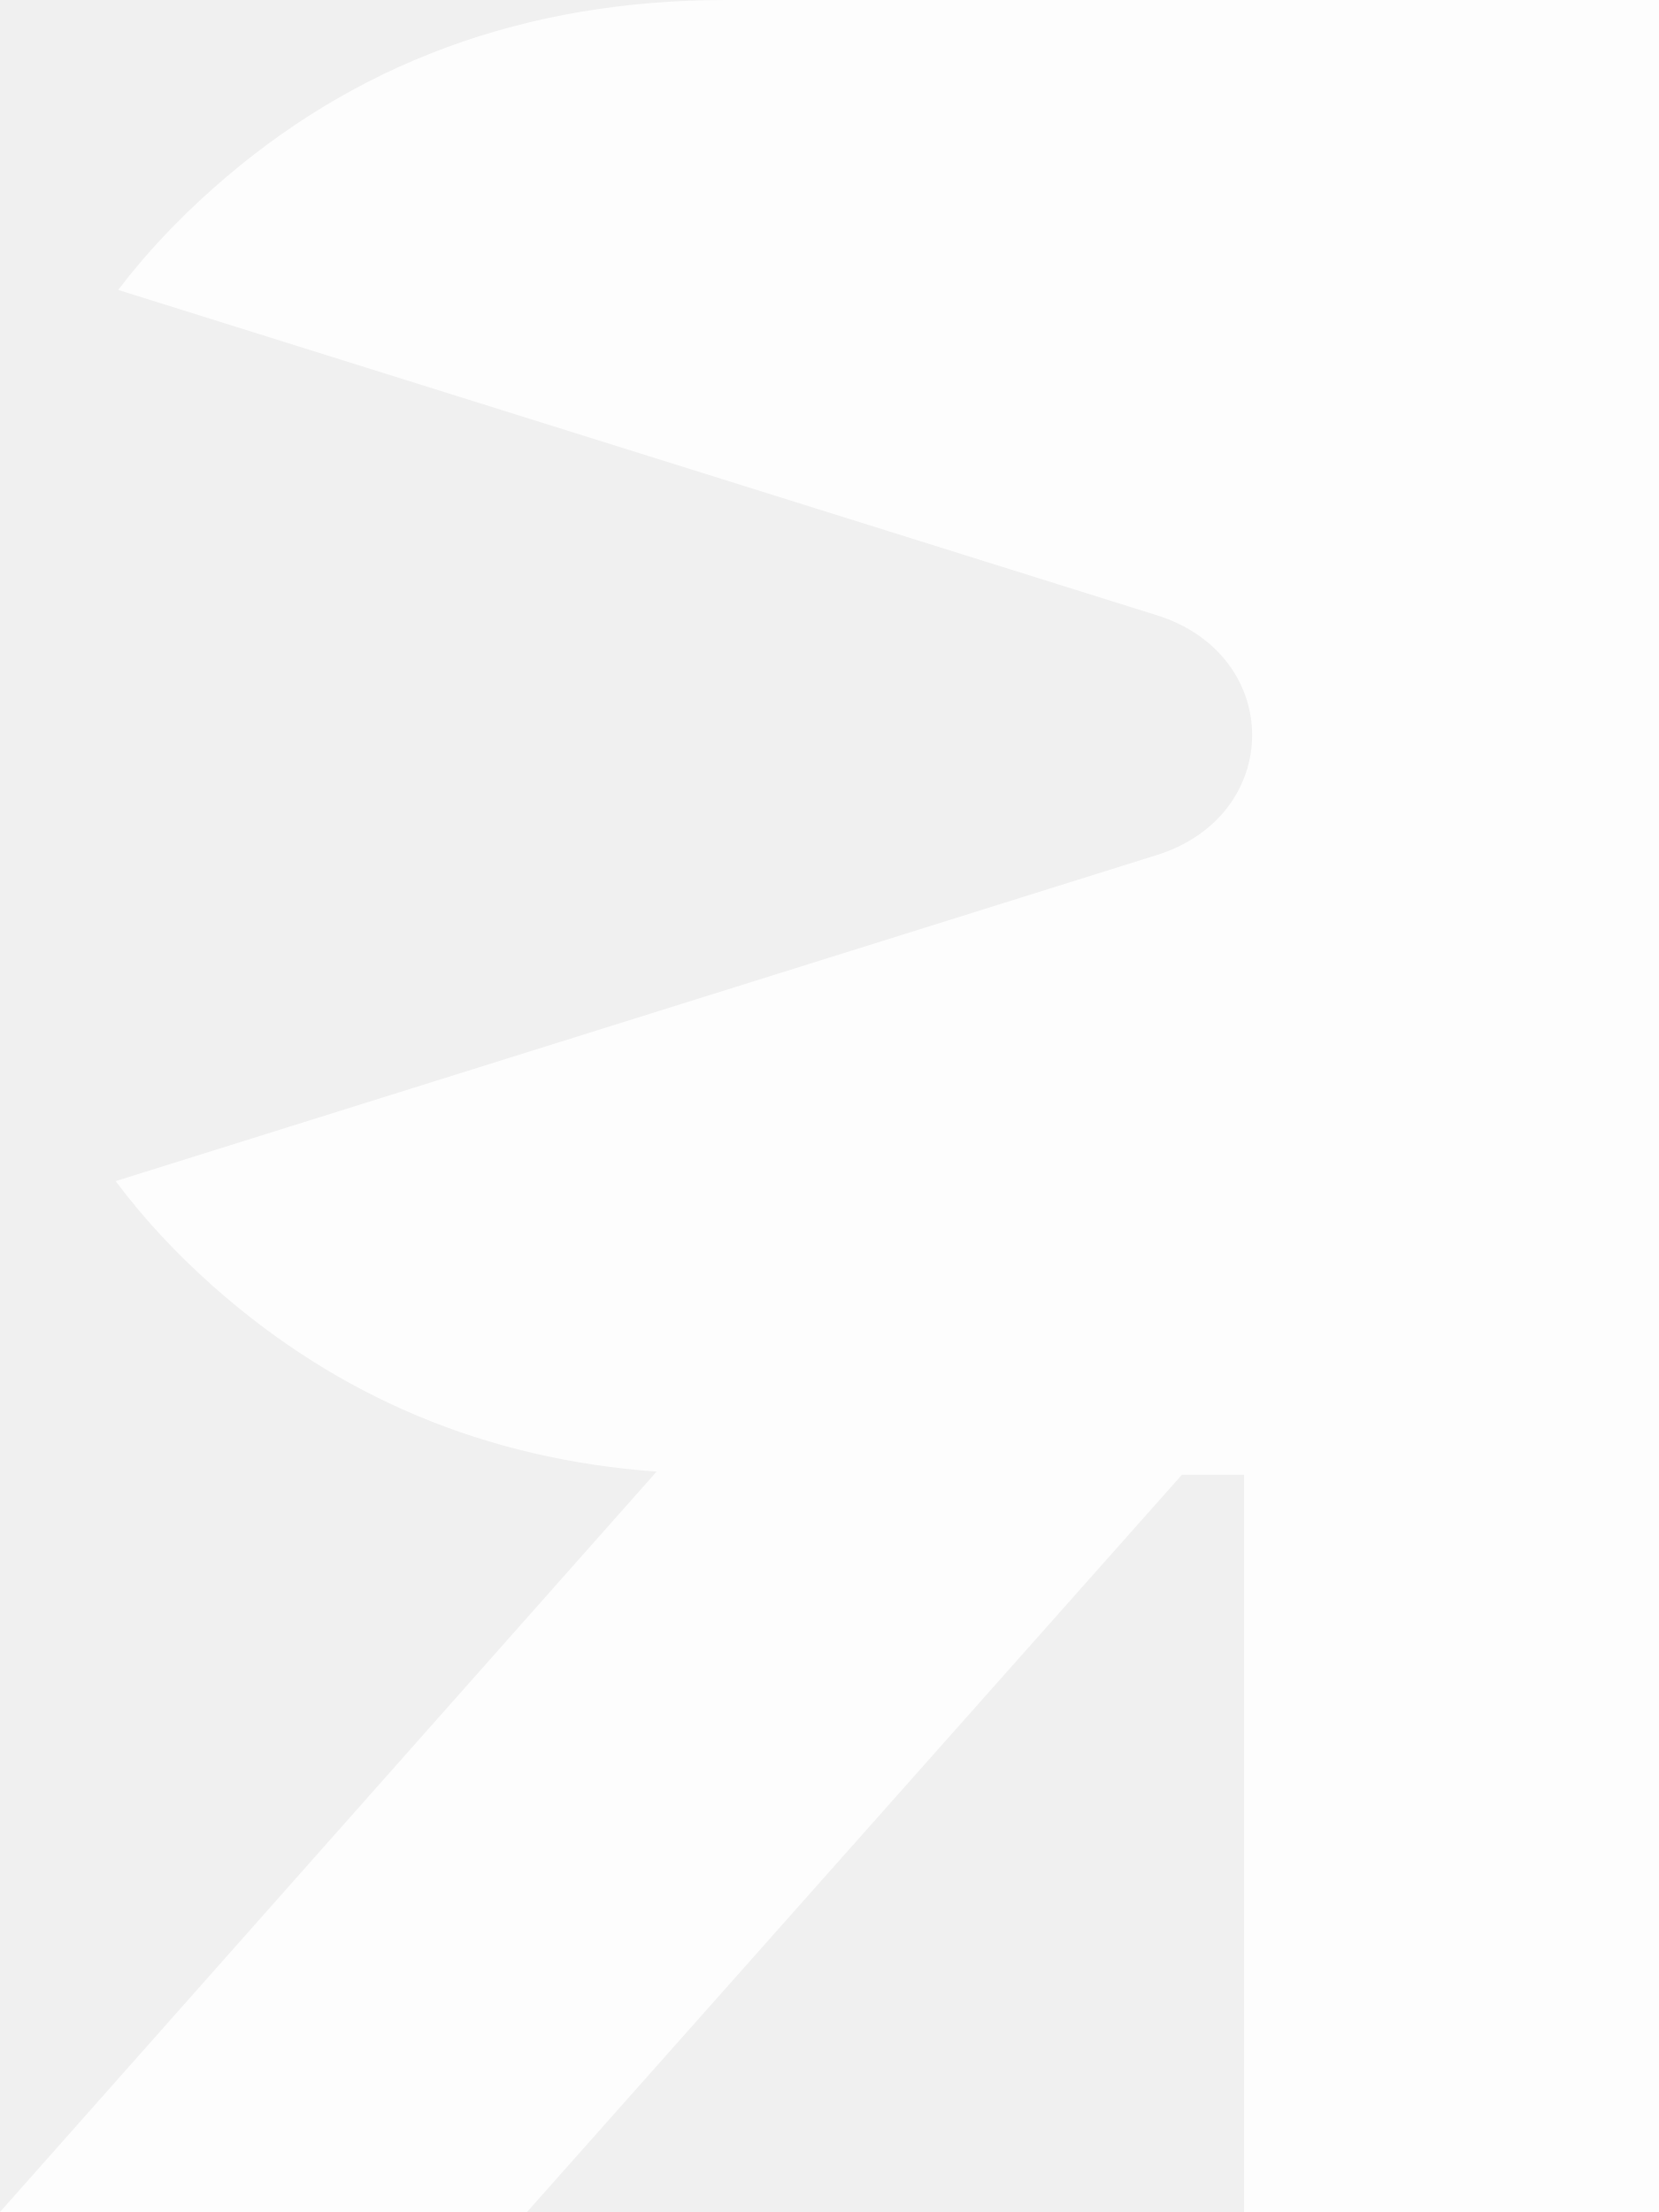
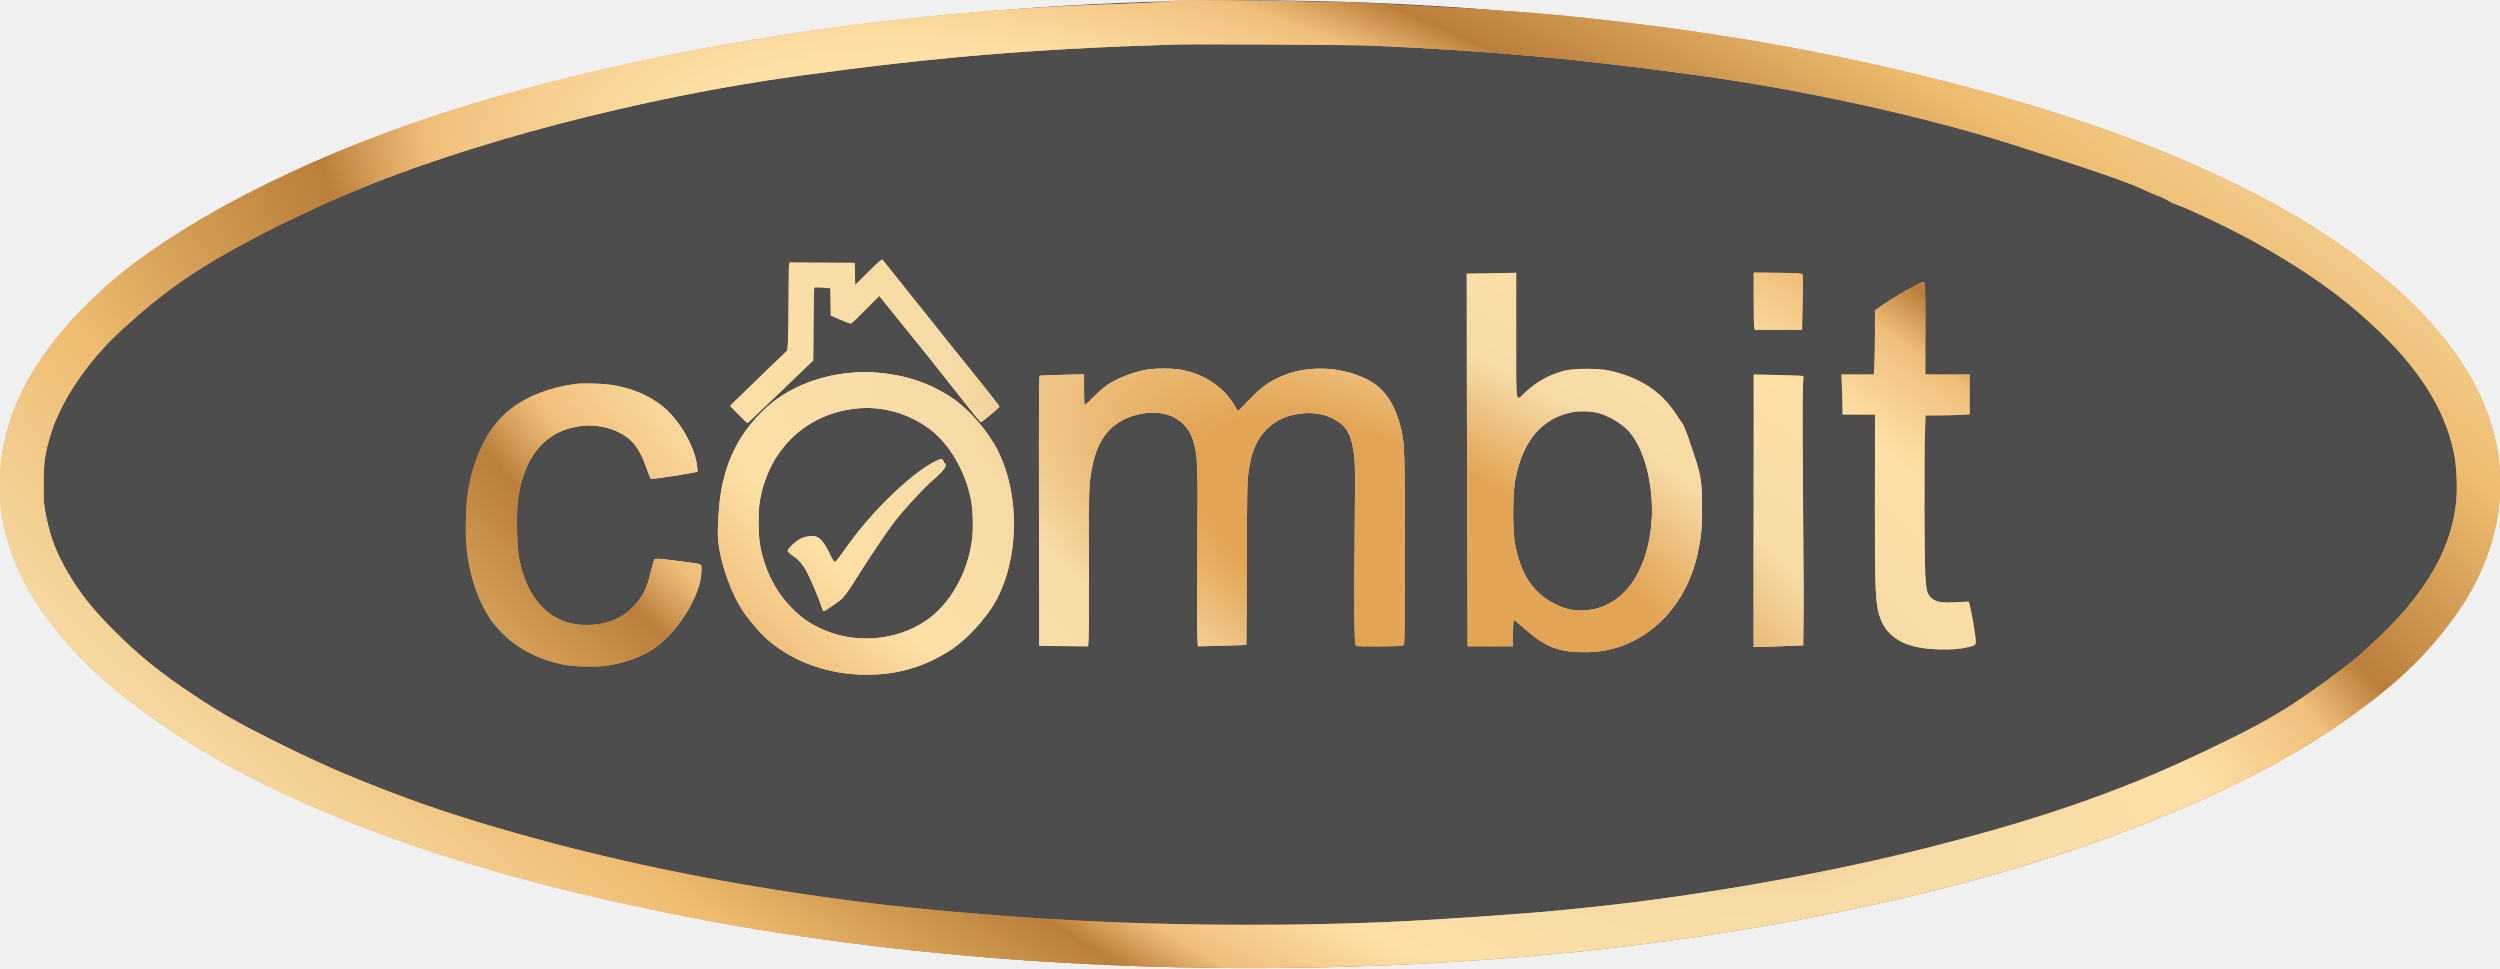
- <svg xmlns="http://www.w3.org/2000/svg" width="24" height="32" viewBox="0 0 24 32" fill="none">
-   <path d="M10.5 0C7.598 0 5.123 0.91 3.075 2.733C2.554 3.195 2.099 3.683 1.71 4.194L16.731 8.899C18.575 9.475 18.575 11.795 16.731 12.371L1.673 17.087C2.069 17.616 2.535 18.121 3.075 18.601C4.892 20.215 7.033 21.112 9.499 21.289L0 32H7.624L17.099 21.334H17.998V32H24V0H10.5Z" fill="#FDFDFD" />
+ <svg xmlns="http://www.w3.org/2000/svg" width="111" height="43" viewBox="0 0 682 264" fill="none">
+   <g clip-path="url(#clip0_83_5)">
+     <ellipse cx="340.5" cy="131" rx="332.5" ry="131" fill="#4D4D4D" />
+     <path fill-rule="evenodd" clip-rule="evenodd" d="M320.244 0.114C319.996 0.363 313.529 0.721 303.142 1.061C242.167 3.058 179.972 12.793 128.042 28.469C88.566 40.384 52.558 58.094 30.88 76.255C27.496 79.09 21.192 85.253 18.559 88.3C7.854 100.691 2.447 111.51 0.431 124.571C-0.149 128.325 -0.142 136.502 0.443 140.083C2.676 153.751 8.792 165.164 20.881 178.222C32.749 191.042 54.67 205.934 76.781 216.196C106.595 230.034 140.1 240.453 182.263 248.996C244.948 261.698 316.906 266.504 388.421 262.767C438.751 260.137 485.517 253.386 529.154 242.451C573.479 231.344 613.48 214.764 639.181 196.845C651.682 188.13 659.377 181.191 666.689 172.039C675.019 161.614 679.793 151.178 681.576 139.5C682.144 135.776 682.141 127.807 681.569 124.152C679.916 113.589 675.673 103.978 668.445 94.424C660.275 83.624 649.691 74.123 634.755 64.182C612.441 49.331 580.644 35.851 543.716 25.59C510.415 16.336 477.509 9.973 441.079 5.741C423.842 3.738 414.916 3.012 393.78 1.891C384.169 1.381 375.623 0.898 374.79 0.819C370.18 0.377 320.621 -0.263 320.244 0.114ZM320.384 12.052C281.859 13.241 254.619 15.517 217.398 20.656C174.907 26.523 127.668 38.886 95.072 52.672C79.849 59.11 63.731 67.359 53.691 73.851C46.585 78.446 41.148 82.697 33.465 89.666C24.076 98.183 16.643 109.1 13.766 118.599C12.223 123.697 11.894 126.094 11.906 132.152C11.916 137.249 11.953 137.692 12.65 141.016C13.863 146.805 15.379 150.73 18.416 155.938C21.812 161.766 25.289 166.134 31.328 172.161C37.933 178.754 43.983 183.633 52.81 189.487C60.174 194.371 64.793 197.023 73.752 201.513C86.189 207.746 93.672 211.056 106.139 215.843C118.289 220.507 129.565 224.137 145.4 228.482C173.281 236.132 202.793 241.893 234.989 245.97C253.988 248.376 281.085 250.548 303.492 251.461C327.011 252.42 355.159 252.419 377.703 251.458C392.248 250.839 415.851 249.226 427.099 248.084C427.74 248.019 429.837 247.806 431.759 247.611C461.711 244.572 495.78 238.675 523.562 231.723C554.841 223.896 577.398 216.176 599.544 205.718C617.533 197.224 623.417 193.817 635.868 184.681C642.436 179.862 642.265 180.004 648.67 174.024C656.261 166.937 661.98 159.563 665.586 152.212C667.951 147.391 669.392 142.479 670.026 137.073C670.456 133.401 670.174 126.962 669.428 123.405C666.884 111.285 659.744 100.118 647.053 88.411C638.098 80.15 628.936 73.69 615.421 66.107C609.142 62.584 596.75 56.664 593.229 55.505C592.717 55.336 592.14 55.074 591.948 54.923C591.411 54.5 589.376 53.526 588.336 53.194C587.824 53.031 586.356 52.394 585.074 51.779C580.492 49.581 571.355 46.426 548.726 39.227C524.715 31.588 491.923 24.401 462.981 20.434C430.013 15.914 407.775 13.882 374.557 12.352C369.578 12.123 325.923 11.881 320.384 12.052ZM236.918 74.033L233.296 77.631L233.23 74.616L233.165 71.601L224.278 71.54L215.392 71.478L215.26 72.006C215.187 72.296 215.123 76.627 215.117 81.631C215.111 86.634 215.039 91.797 214.957 93.104L214.808 95.48L207.793 102.24C203.934 105.958 200.424 109.369 199.991 109.819L199.205 110.637L201.489 112.992C202.744 114.288 203.85 115.319 203.946 115.284C204.041 115.248 208.107 111.397 212.982 106.724L221.845 98.228L221.913 88.374C221.95 82.954 222.053 78.448 222.142 78.359C222.231 78.27 223.251 78.272 224.409 78.364L226.513 78.53L226.577 82.257L226.641 85.984L229.258 87.126C230.697 87.754 232.008 88.215 232.17 88.151C232.333 88.087 234.133 86.37 236.17 84.336L239.873 80.637L243.264 84.866C245.129 87.192 247.608 90.249 248.773 91.661C250.953 94.3 254.942 99.303 262.873 109.344C265.372 112.508 267.469 115.098 267.533 115.099C267.818 115.104 272.659 111.068 272.658 110.825C272.658 110.676 270.115 107.401 267.008 103.547C263.9 99.693 260.39 95.337 259.208 93.867C257.166 91.329 241.391 71.536 240.814 70.789C240.584 70.49 239.973 70.998 236.918 74.033ZM405.991 74.458L400.106 74.524L400.166 106.302C400.199 123.779 400.254 146.659 400.288 157.147L400.349 176.216H406.521H412.693L412.702 173.942C412.712 171.378 412.849 169.217 413.011 169.055C413.071 168.995 414.056 169.787 415.2 170.813C420.997 176.017 424.258 177.5 430.517 177.778C436.208 178.031 440.761 177.13 445.429 174.826C454.309 170.443 460.726 161.793 463.1 151.006C464.097 146.474 464.302 144.272 464.294 138.195C464.284 130.275 464.152 129.621 460.388 118.766C459.819 117.124 459.146 115.549 458.893 115.267C458.64 114.984 457.852 113.849 457.142 112.744C453.201 106.614 447.1 102.69 438.789 100.941C435.819 100.316 429.091 100.379 426.632 101.055C422.557 102.174 419.387 103.923 416.249 106.782C413.286 109.482 413.625 111.446 413.625 91.552V74.283L412.751 74.337C412.27 74.367 409.229 74.421 405.991 74.458ZM478.399 81.349C478.399 85.257 478.464 88.781 478.545 89.182L478.69 89.911H485.148H491.606L491.769 82.409C491.883 77.118 491.856 74.833 491.678 74.654C491.511 74.487 489.195 74.373 484.912 74.322L478.399 74.245V81.349ZM522.388 77.85C519.704 79.24 515.191 81.941 513.174 83.366L511.485 84.559V90.114C511.485 93.169 511.416 97.103 511.333 98.855L511.18 102.041H506.753H502.325L502.477 105.714C502.561 107.735 502.63 110.202 502.63 111.196L502.631 113.004H507.065H511.498L511.465 135.221C511.426 161.662 511.594 165.119 513.112 168.976C514.515 172.537 517.66 175.096 521.982 176.193C526.093 177.236 532.687 177.394 536.479 176.54C538.802 176.016 538.98 175.897 538.977 174.867C538.972 173.317 538.005 167.514 537.32 164.927L537.079 164.019L533.657 164.179C529.476 164.374 528.115 164.141 526.876 163.02C525.717 161.973 525.458 160.975 525.218 156.634C524.98 152.343 524.932 123.561 525.153 117.473L525.306 113.237L528.706 113.236C530.576 113.235 533.286 113.167 534.727 113.084L537.348 112.932V107.486V102.041H531.29H525.232V89.586C525.232 78.445 525.193 77.117 524.864 76.991C524.361 76.797 524.537 76.736 522.388 77.85ZM312.717 100.77C308.947 101.453 304.89 103.038 302.062 104.933C301.204 105.508 299.508 106.981 298.293 108.208C297.079 109.434 296.004 110.438 295.905 110.438C295.806 110.438 295.726 108.541 295.726 106.223V102.008L289.842 102.159C286.607 102.242 283.828 102.351 283.667 102.402C283.434 102.474 283.387 109.968 283.434 139.296L283.493 176.099L290.169 176.161L296.845 176.223L296.997 173.829C297.08 172.512 297.116 162.984 297.078 152.657C297.005 133.319 297.058 131.808 297.965 127.232C299.487 119.549 303.065 115.163 309.366 113.256C313.111 112.122 317.088 112.24 319.88 113.568C322.956 115.03 324.861 117.442 325.779 121.036C326.704 124.655 326.778 127.22 326.606 149.509C326.515 161.183 326.517 171.97 326.61 173.479L326.779 176.223L333.329 176.071C336.932 175.987 339.932 175.871 339.996 175.814C340.06 175.757 340.126 166.088 340.143 154.329C340.173 132.491 340.218 130.717 340.823 127.19C341.604 122.631 343.029 119.524 345.465 117.064C348.151 114.352 351.627 112.896 356.09 112.613C361.105 112.295 365.946 114.459 367.784 117.841C368.665 119.462 369.315 122.424 369.566 125.966C369.698 127.838 369.686 135.879 369.533 147.176C369.308 163.864 369.44 175.679 369.857 176.097C370.112 176.352 381.797 176.291 382.435 176.031L383.05 175.781L383.204 171.508C383.289 169.158 383.319 157.211 383.271 144.96C383.175 120.706 383.142 120.047 381.795 115.384C379.989 109.133 377.221 105.488 372.558 103.22C365.313 99.697 355.891 99.544 348.948 102.836C345.657 104.397 344.098 105.565 340.775 108.959L337.709 112.09L336.522 110.122C333.64 105.345 328.217 101.82 322.114 100.754C319.686 100.33 315.099 100.338 312.717 100.77ZM232.015 101.609C222.832 102.419 214.306 106.051 208.463 111.644C201.841 117.981 198.081 125.285 196.596 134.696C196.077 137.982 195.695 144.316 195.869 146.709C196.347 153.228 199.536 162.226 203.178 167.326C205.097 170.013 207.725 172.973 209.643 174.608C216.691 180.615 226.3 183.971 236.427 183.963C245.125 183.956 252.479 181.748 259.727 176.967C263.656 174.375 268.915 168.674 271.423 164.286C278.013 152.754 278.371 135.134 272.263 122.938C269.548 117.518 264.329 111.509 259.611 108.372C253.698 104.44 247.192 102.234 239.572 101.576C236.535 101.314 235.301 101.319 232.015 101.609ZM478.399 139.23V176.401L482.302 176.303C484.448 176.248 487.489 176.144 489.059 176.07L491.913 175.936L491.962 170.886C492.042 162.535 492.037 160.799 491.847 133.064C491.74 117.473 491.752 105.579 491.874 104.49C491.989 103.463 492.018 102.558 491.94 102.478C491.861 102.398 488.782 102.271 485.098 102.196L478.399 102.059V139.23ZM157.169 104.614C150.371 105.465 144.123 107.824 139.56 111.262C133.425 115.886 129.283 123.882 127.591 134.374C127.093 137.46 126.899 145.837 127.247 149.212C127.846 155.015 129.175 159.98 131.34 164.496C132.991 167.94 134.625 170.287 137.062 172.716C141.207 176.845 146.693 179.711 153.182 181.135C155.957 181.743 161.974 181.982 164.895 181.6C169.644 180.979 174.133 179.473 177.596 177.339C184.546 173.057 191.341 162.287 191.341 155.554C191.341 153.554 192.033 153.86 185.633 153.03C179.65 152.254 178.81 152.198 178.516 152.553C178.382 152.714 177.904 154.35 177.454 156.187C176.479 160.167 175.71 161.871 173.843 164.195C170.5 168.355 165.998 170.385 160.114 170.385C157.259 170.385 154.894 169.904 152.779 168.895C147.031 166.153 143.396 160.768 141.675 152.448C141.067 149.505 140.821 140.792 141.24 136.967C142.145 128.687 145.277 122.505 150.297 119.093C155.673 115.438 163.325 114.976 169.061 117.961C172.637 119.822 174.51 122.302 176.404 127.685C176.916 129.141 177.42 130.406 177.523 130.497C177.793 130.735 190.293 128.794 190.289 128.515C190.213 123.579 186.763 116.533 182.237 112.072C178.445 108.335 172.606 105.661 166.498 104.864C163.739 104.504 159.051 104.379 157.169 104.614ZM233.19 111.385C219.434 112.983 209.275 123.096 207.171 137.284C206.794 139.821 206.865 145.858 207.3 148.342C208.571 155.605 211.742 161.729 216.677 166.449C218.978 168.65 220.795 169.892 223.814 171.332C232.917 175.67 244.368 174.829 252.624 169.215C259.024 164.865 263.857 156.486 265.105 147.578C265.561 144.323 265.449 139.159 264.855 136.121C263.378 128.558 259.08 121.12 253.902 117.167C247.912 112.593 240.531 110.533 233.19 111.385ZM429.019 112.324C420.557 113.986 415.305 120.207 413.352 130.881C412.671 134.608 412.602 144.231 413.232 147.875C414.699 156.368 418.18 161.689 424.226 164.68C426.93 166.017 428.576 166.419 431.344 166.419C441.318 166.419 448.552 158.091 450.322 144.572C451.63 134.583 449.151 123.13 444.514 117.744C442.54 115.451 438.467 113.071 435.41 112.424C433.638 112.049 430.659 112.002 429.019 112.324ZM254.485 126.089C248.092 129.563 237.954 139.39 231.538 148.331C228.069 153.165 227.885 153.383 227.522 153.081C227.355 152.943 226.754 151.853 226.185 150.658C225.062 148.3 223.888 146.812 222.793 146.358C221.816 145.953 219.842 146.168 218.479 146.829C217.165 147.466 214.874 149.579 214.874 150.154C214.874 150.367 215.481 150.953 216.222 151.457C218.146 152.764 219.134 153.964 220.429 156.56C221.628 158.964 223.715 163.989 224.209 165.661C224.369 166.206 224.573 166.652 224.661 166.652C224.923 166.652 227.704 164.803 229.144 163.672C230.27 162.787 230.953 161.875 233.44 157.93C237.859 150.919 242.161 144.554 244.379 141.746C247.037 138.381 252.37 132.63 254.318 131.031C256.472 129.261 257.98 127.542 257.98 126.857C257.98 126.55 257.877 126.299 257.751 126.299C257.625 126.299 257.457 126.037 257.376 125.716C257.169 124.889 256.544 124.97 254.485 126.089Z" fill="url(#paint0_angular_83_5)" />
+     <path fill-rule="evenodd" clip-rule="evenodd" d="M320.244 0.114C319.996 0.363 313.529 0.721 303.142 1.061C242.167 3.058 179.972 12.793 128.042 28.469C88.566 40.384 52.558 58.094 30.88 76.255C27.496 79.09 21.192 85.253 18.559 88.3C7.854 100.691 2.447 111.51 0.431 124.571C-0.149 128.325 -0.142 136.502 0.443 140.083C2.676 153.751 8.792 165.164 20.881 178.222C32.749 191.042 54.67 205.934 76.781 216.196C106.595 230.034 140.1 240.453 182.263 248.996C244.948 261.698 316.906 266.504 388.421 262.767C438.751 260.137 485.517 253.386 529.154 242.451C573.479 231.344 613.48 214.764 639.181 196.845C651.682 188.13 659.377 181.191 666.689 172.039C675.019 161.614 679.793 151.178 681.576 139.5C682.144 135.776 682.141 127.807 681.569 124.152C679.916 113.589 675.673 103.978 668.445 94.424C660.275 83.624 649.691 74.123 634.755 64.182C612.441 49.331 580.644 35.851 543.716 25.59C510.415 16.336 477.509 9.973 441.079 5.741C423.842 3.738 414.916 3.012 393.78 1.891C384.169 1.381 375.623 0.898 374.79 0.819C370.18 0.377 320.621 -0.263 320.244 0.114ZM320.384 12.052C281.859 13.241 254.619 15.517 217.398 20.656C174.907 26.523 127.668 38.886 95.072 52.672C79.849 59.11 63.731 67.359 53.691 73.851C46.585 78.446 41.148 82.697 33.465 89.666C24.076 98.183 16.643 109.1 13.766 118.599C12.223 123.697 11.894 126.094 11.906 132.152C11.916 137.249 11.953 137.692 12.65 141.016C13.863 146.805 15.379 150.73 18.416 155.938C21.812 161.766 25.289 166.134 31.328 172.161C37.933 178.754 43.983 183.633 52.81 189.487C60.174 194.371 64.793 197.023 73.752 201.513C86.189 207.746 93.672 211.056 106.139 215.843C118.289 220.507 129.565 224.137 145.4 228.482C173.281 236.132 202.793 241.893 234.989 245.97C253.988 248.376 281.085 250.548 303.492 251.461C327.011 252.42 355.159 252.419 377.703 251.458C392.248 250.839 415.851 249.226 427.099 248.084C427.74 248.019 429.837 247.806 431.759 247.611C461.711 244.572 495.78 238.675 523.562 231.723C554.841 223.896 577.398 216.176 599.544 205.718C617.533 197.224 623.417 193.817 635.868 184.681C642.436 179.862 642.265 180.004 648.67 174.024C656.261 166.937 661.98 159.563 665.586 152.212C667.951 147.391 669.392 142.479 670.026 137.073C670.456 133.401 670.174 126.962 669.428 123.405C666.884 111.285 659.744 100.118 647.053 88.411C638.098 80.15 628.936 73.69 615.421 66.107C609.142 62.584 596.75 56.664 593.229 55.505C592.717 55.336 592.14 55.074 591.948 54.923C591.411 54.5 589.376 53.526 588.336 53.194C587.824 53.031 586.356 52.394 585.074 51.779C580.492 49.581 571.355 46.426 548.726 39.227C524.715 31.588 491.923 24.401 462.981 20.434C430.013 15.914 407.775 13.882 374.557 12.352C369.578 12.123 325.923 11.881 320.384 12.052ZM236.918 74.033L233.296 77.631L233.23 74.616L233.165 71.601L224.278 71.54L215.392 71.478L215.26 72.006C215.187 72.296 215.123 76.627 215.117 81.631C215.111 86.634 215.039 91.797 214.957 93.104L214.808 95.48L207.793 102.24C203.934 105.958 200.424 109.369 199.991 109.819L199.205 110.637L201.489 112.992C202.744 114.288 203.85 115.319 203.946 115.284C204.041 115.248 208.107 111.397 212.982 106.724L221.845 98.228L221.913 88.374C221.95 82.954 222.053 78.448 222.142 78.359C222.231 78.27 223.251 78.272 224.409 78.364L226.513 78.53L226.577 82.257L226.641 85.984L229.258 87.126C230.697 87.754 232.008 88.215 232.17 88.151C232.333 88.087 234.133 86.37 236.17 84.336L239.873 80.637L243.264 84.866C245.129 87.192 247.608 90.249 248.773 91.661C250.953 94.3 254.942 99.303 262.873 109.344C265.372 112.508 267.469 115.098 267.533 115.099C267.818 115.104 272.659 111.068 272.658 110.825C272.658 110.676 270.115 107.401 267.008 103.547C263.9 99.693 260.39 95.337 259.208 93.867C257.166 91.329 241.391 71.536 240.814 70.789C240.584 70.49 239.973 70.998 236.918 74.033ZM405.991 74.458L400.106 74.524L400.166 106.302C400.199 123.779 400.254 146.659 400.288 157.147L400.349 176.216H406.521H412.693L412.702 173.942C412.712 171.378 412.849 169.217 413.011 169.055C413.071 168.995 414.056 169.787 415.2 170.813C420.997 176.017 424.258 177.5 430.517 177.778C436.208 178.031 440.761 177.13 445.429 174.826C454.309 170.443 460.726 161.793 463.1 151.006C464.097 146.474 464.302 144.272 464.294 138.195C464.284 130.275 464.152 129.621 460.388 118.766C459.819 117.124 459.146 115.549 458.893 115.267C458.64 114.984 457.852 113.849 457.142 112.744C453.201 106.614 447.1 102.69 438.789 100.941C435.819 100.316 429.091 100.379 426.632 101.055C422.557 102.174 419.387 103.923 416.249 106.782C413.286 109.482 413.625 111.446 413.625 91.552V74.283L412.751 74.337C412.27 74.367 409.229 74.421 405.991 74.458ZM478.399 81.349C478.399 85.257 478.464 88.781 478.545 89.182L478.69 89.911H485.148H491.606L491.769 82.409C491.883 77.118 491.856 74.833 491.678 74.654C491.511 74.487 489.195 74.373 484.912 74.322L478.399 74.245V81.349ZM522.388 77.85C519.704 79.24 515.191 81.941 513.174 83.366L511.485 84.559V90.114C511.485 93.169 511.416 97.103 511.333 98.855L511.18 102.041H506.753H502.325L502.477 105.714C502.561 107.735 502.63 110.202 502.63 111.196L502.631 113.004H507.065H511.498L511.465 135.221C511.426 161.662 511.594 165.119 513.112 168.976C514.515 172.537 517.66 175.096 521.982 176.193C526.093 177.236 532.687 177.394 536.479 176.54C538.802 176.016 538.98 175.897 538.977 174.867C538.972 173.317 538.005 167.514 537.32 164.927L537.079 164.019L533.657 164.179C529.476 164.374 528.115 164.141 526.876 163.02C525.717 161.973 525.458 160.975 525.218 156.634C524.98 152.343 524.932 123.561 525.153 117.473L525.306 113.237L528.706 113.236C530.576 113.235 533.286 113.167 534.727 113.084L537.348 112.932V107.486V102.041H531.29H525.232V89.586C525.232 78.445 525.193 77.117 524.864 76.991C524.361 76.797 524.537 76.736 522.388 77.85ZM312.717 100.77C308.947 101.453 304.89 103.038 302.062 104.933C301.204 105.508 299.508 106.981 298.293 108.208C297.079 109.434 296.004 110.438 295.905 110.438C295.806 110.438 295.726 108.541 295.726 106.223V102.008L289.842 102.159C286.607 102.242 283.828 102.351 283.667 102.402C283.434 102.474 283.387 109.968 283.434 139.296L283.493 176.099L290.169 176.161L296.845 176.223L296.997 173.829C297.08 172.512 297.116 162.984 297.078 152.657C297.005 133.319 297.058 131.808 297.965 127.232C299.487 119.549 303.065 115.163 309.366 113.256C313.111 112.122 317.088 112.24 319.88 113.568C322.956 115.03 324.861 117.442 325.779 121.036C326.704 124.655 326.778 127.22 326.606 149.509C326.515 161.183 326.517 171.97 326.61 173.479L326.779 176.223L333.329 176.071C336.932 175.987 339.932 175.871 339.996 175.814C340.06 175.757 340.126 166.088 340.143 154.329C340.173 132.491 340.218 130.717 340.823 127.19C341.604 122.631 343.029 119.524 345.465 117.064C348.151 114.352 351.627 112.896 356.09 112.613C361.105 112.295 365.946 114.459 367.784 117.841C368.665 119.462 369.315 122.424 369.566 125.966C369.698 127.838 369.686 135.879 369.533 147.176C369.308 163.864 369.44 175.679 369.857 176.097C370.112 176.352 381.797 176.291 382.435 176.031L383.05 175.781L383.204 171.508C383.289 169.158 383.319 157.211 383.271 144.96C383.175 120.706 383.142 120.047 381.795 115.384C379.989 109.133 377.221 105.488 372.558 103.22C365.313 99.697 355.891 99.544 348.948 102.836C345.657 104.397 344.098 105.565 340.775 108.959L337.709 112.09L336.522 110.122C333.64 105.345 328.217 101.82 322.114 100.754C319.686 100.33 315.099 100.338 312.717 100.77ZM232.015 101.609C222.832 102.419 214.306 106.051 208.463 111.644C201.841 117.981 198.081 125.285 196.596 134.696C196.077 137.982 195.695 144.316 195.869 146.709C196.347 153.228 199.536 162.226 203.178 167.326C205.097 170.013 207.725 172.973 209.643 174.608C216.691 180.615 226.3 183.971 236.427 183.963C245.125 183.956 252.479 181.748 259.727 176.967C263.656 174.375 268.915 168.674 271.423 164.286C278.013 152.754 278.371 135.134 272.263 122.938C269.548 117.518 264.329 111.509 259.611 108.372C253.698 104.44 247.192 102.234 239.572 101.576C236.535 101.314 235.301 101.319 232.015 101.609ZM478.399 139.23V176.401L482.302 176.303C484.448 176.248 487.489 176.144 489.059 176.07L491.913 175.936L491.962 170.886C492.042 162.535 492.037 160.799 491.847 133.064C491.74 117.473 491.752 105.579 491.874 104.49C491.989 103.463 492.018 102.558 491.94 102.478C491.861 102.398 488.782 102.271 485.098 102.196L478.399 102.059V139.23ZM157.169 104.614C150.371 105.465 144.123 107.824 139.56 111.262C133.425 115.886 129.283 123.882 127.591 134.374C127.093 137.46 126.899 145.837 127.247 149.212C127.846 155.015 129.175 159.98 131.34 164.496C132.991 167.94 134.625 170.287 137.062 172.716C141.207 176.845 146.693 179.711 153.182 181.135C155.957 181.743 161.974 181.982 164.895 181.6C169.644 180.979 174.133 179.473 177.596 177.339C184.546 173.057 191.341 162.287 191.341 155.554C191.341 153.554 192.033 153.86 185.633 153.03C179.65 152.254 178.81 152.198 178.516 152.553C178.382 152.714 177.904 154.35 177.454 156.187C176.479 160.167 175.71 161.871 173.843 164.195C170.5 168.355 165.998 170.385 160.114 170.385C157.259 170.385 154.894 169.904 152.779 168.895C147.031 166.153 143.396 160.768 141.675 152.448C141.067 149.505 140.821 140.792 141.24 136.967C142.145 128.687 145.277 122.505 150.297 119.093C155.673 115.438 163.325 114.976 169.061 117.961C172.637 119.822 174.51 122.302 176.404 127.685C176.916 129.141 177.42 130.406 177.523 130.497C177.793 130.735 190.293 128.794 190.289 128.515C190.213 123.579 186.763 116.533 182.237 112.072C178.445 108.335 172.606 105.661 166.498 104.864C163.739 104.504 159.051 104.379 157.169 104.614ZM233.19 111.385C219.434 112.983 209.275 123.096 207.171 137.284C206.794 139.821 206.865 145.858 207.3 148.342C208.571 155.605 211.742 161.729 216.677 166.449C218.978 168.65 220.795 169.892 223.814 171.332C232.917 175.67 244.368 174.829 252.624 169.215C259.024 164.865 263.857 156.486 265.105 147.578C265.561 144.323 265.449 139.159 264.855 136.121C263.378 128.558 259.08 121.12 253.902 117.167C247.912 112.593 240.531 110.533 233.19 111.385ZM429.019 112.324C420.557 113.986 415.305 120.207 413.352 130.881C412.671 134.608 412.602 144.231 413.232 147.875C414.699 156.368 418.18 161.689 424.226 164.68C426.93 166.017 428.576 166.419 431.344 166.419C441.318 166.419 448.552 158.091 450.322 144.572C451.63 134.583 449.151 123.13 444.514 117.744C442.54 115.451 438.467 113.071 435.41 112.424C433.638 112.049 430.659 112.002 429.019 112.324ZM254.485 126.089C248.092 129.563 237.954 139.39 231.538 148.331C228.069 153.165 227.885 153.383 227.522 153.081C227.355 152.943 226.754 151.853 226.185 150.658C225.062 148.3 223.888 146.812 222.793 146.358C221.816 145.953 219.842 146.168 218.479 146.829C217.165 147.466 214.874 149.579 214.874 150.154C214.874 150.367 215.481 150.953 216.222 151.457C218.146 152.764 219.134 153.964 220.429 156.56C221.628 158.964 223.715 163.989 224.209 165.661C224.369 166.206 224.573 166.652 224.661 166.652C224.923 166.652 227.704 164.803 229.144 163.672C230.27 162.787 230.953 161.875 233.44 157.93C237.859 150.919 242.161 144.554 244.379 141.746C247.037 138.381 252.37 132.63 254.318 131.031C256.472 129.261 257.98 127.542 257.98 126.857C257.98 126.55 257.877 126.299 257.751 126.299C257.625 126.299 257.457 126.037 257.376 125.716C257.169 124.889 256.544 124.97 254.485 126.089Z" fill="url(#paint1_angular_83_5)" />
+   </g>
+   <defs>
+     <radialGradient id="paint0_angular_83_5" cx="0" cy="0" r="1" gradientUnits="userSpaceOnUse" gradientTransform="translate(341.005 163.408) rotate(101.393) scale(165.728 415.322)">
+       <stop offset="0.15" stop-color="#E3A455" />
+       <stop offset="0.245" stop-color="#F6DBA6" />
+       <stop offset="0.39" stop-color="#FFEBC4" />
+       <stop offset="0.445" stop-color="#F0BE79" />
+       <stop offset="0.537" stop-color="#8F653B" />
+       <stop offset="0.709" stop-color="#BA7F3B" />
+       <stop offset="0.774" stop-color="#EEBC70" />
+       <stop offset="0.996" stop-color="#E3A455" />
+     </radialGradient>
+     <radialGradient id="paint1_angular_83_5" cx="0" cy="0" r="1" gradientUnits="userSpaceOnUse" gradientTransform="translate(392.032 156.994) rotate(118.494) scale(238.048 596.805)">
+       <stop offset="0.123" stop-color="#E3A455" />
+       <stop offset="0.245" stop-color="#F6DBA6" />
+       <stop offset="0.401" stop-color="#FDE0A6" />
+       <stop offset="0.508" stop-color="#F0BE79" />
+       <stop offset="0.567" stop-color="#BA7F3B" />
+       <stop offset="0.774" stop-color="#EEBC70" />
+       <stop offset="0.996" stop-color="#F6DBA6" />
+     </radialGradient>
+     <clipPath id="clip0_83_5">
+       <rect width="682" height="264" fill="white" />
+     </clipPath>
+   </defs>
</svg>
